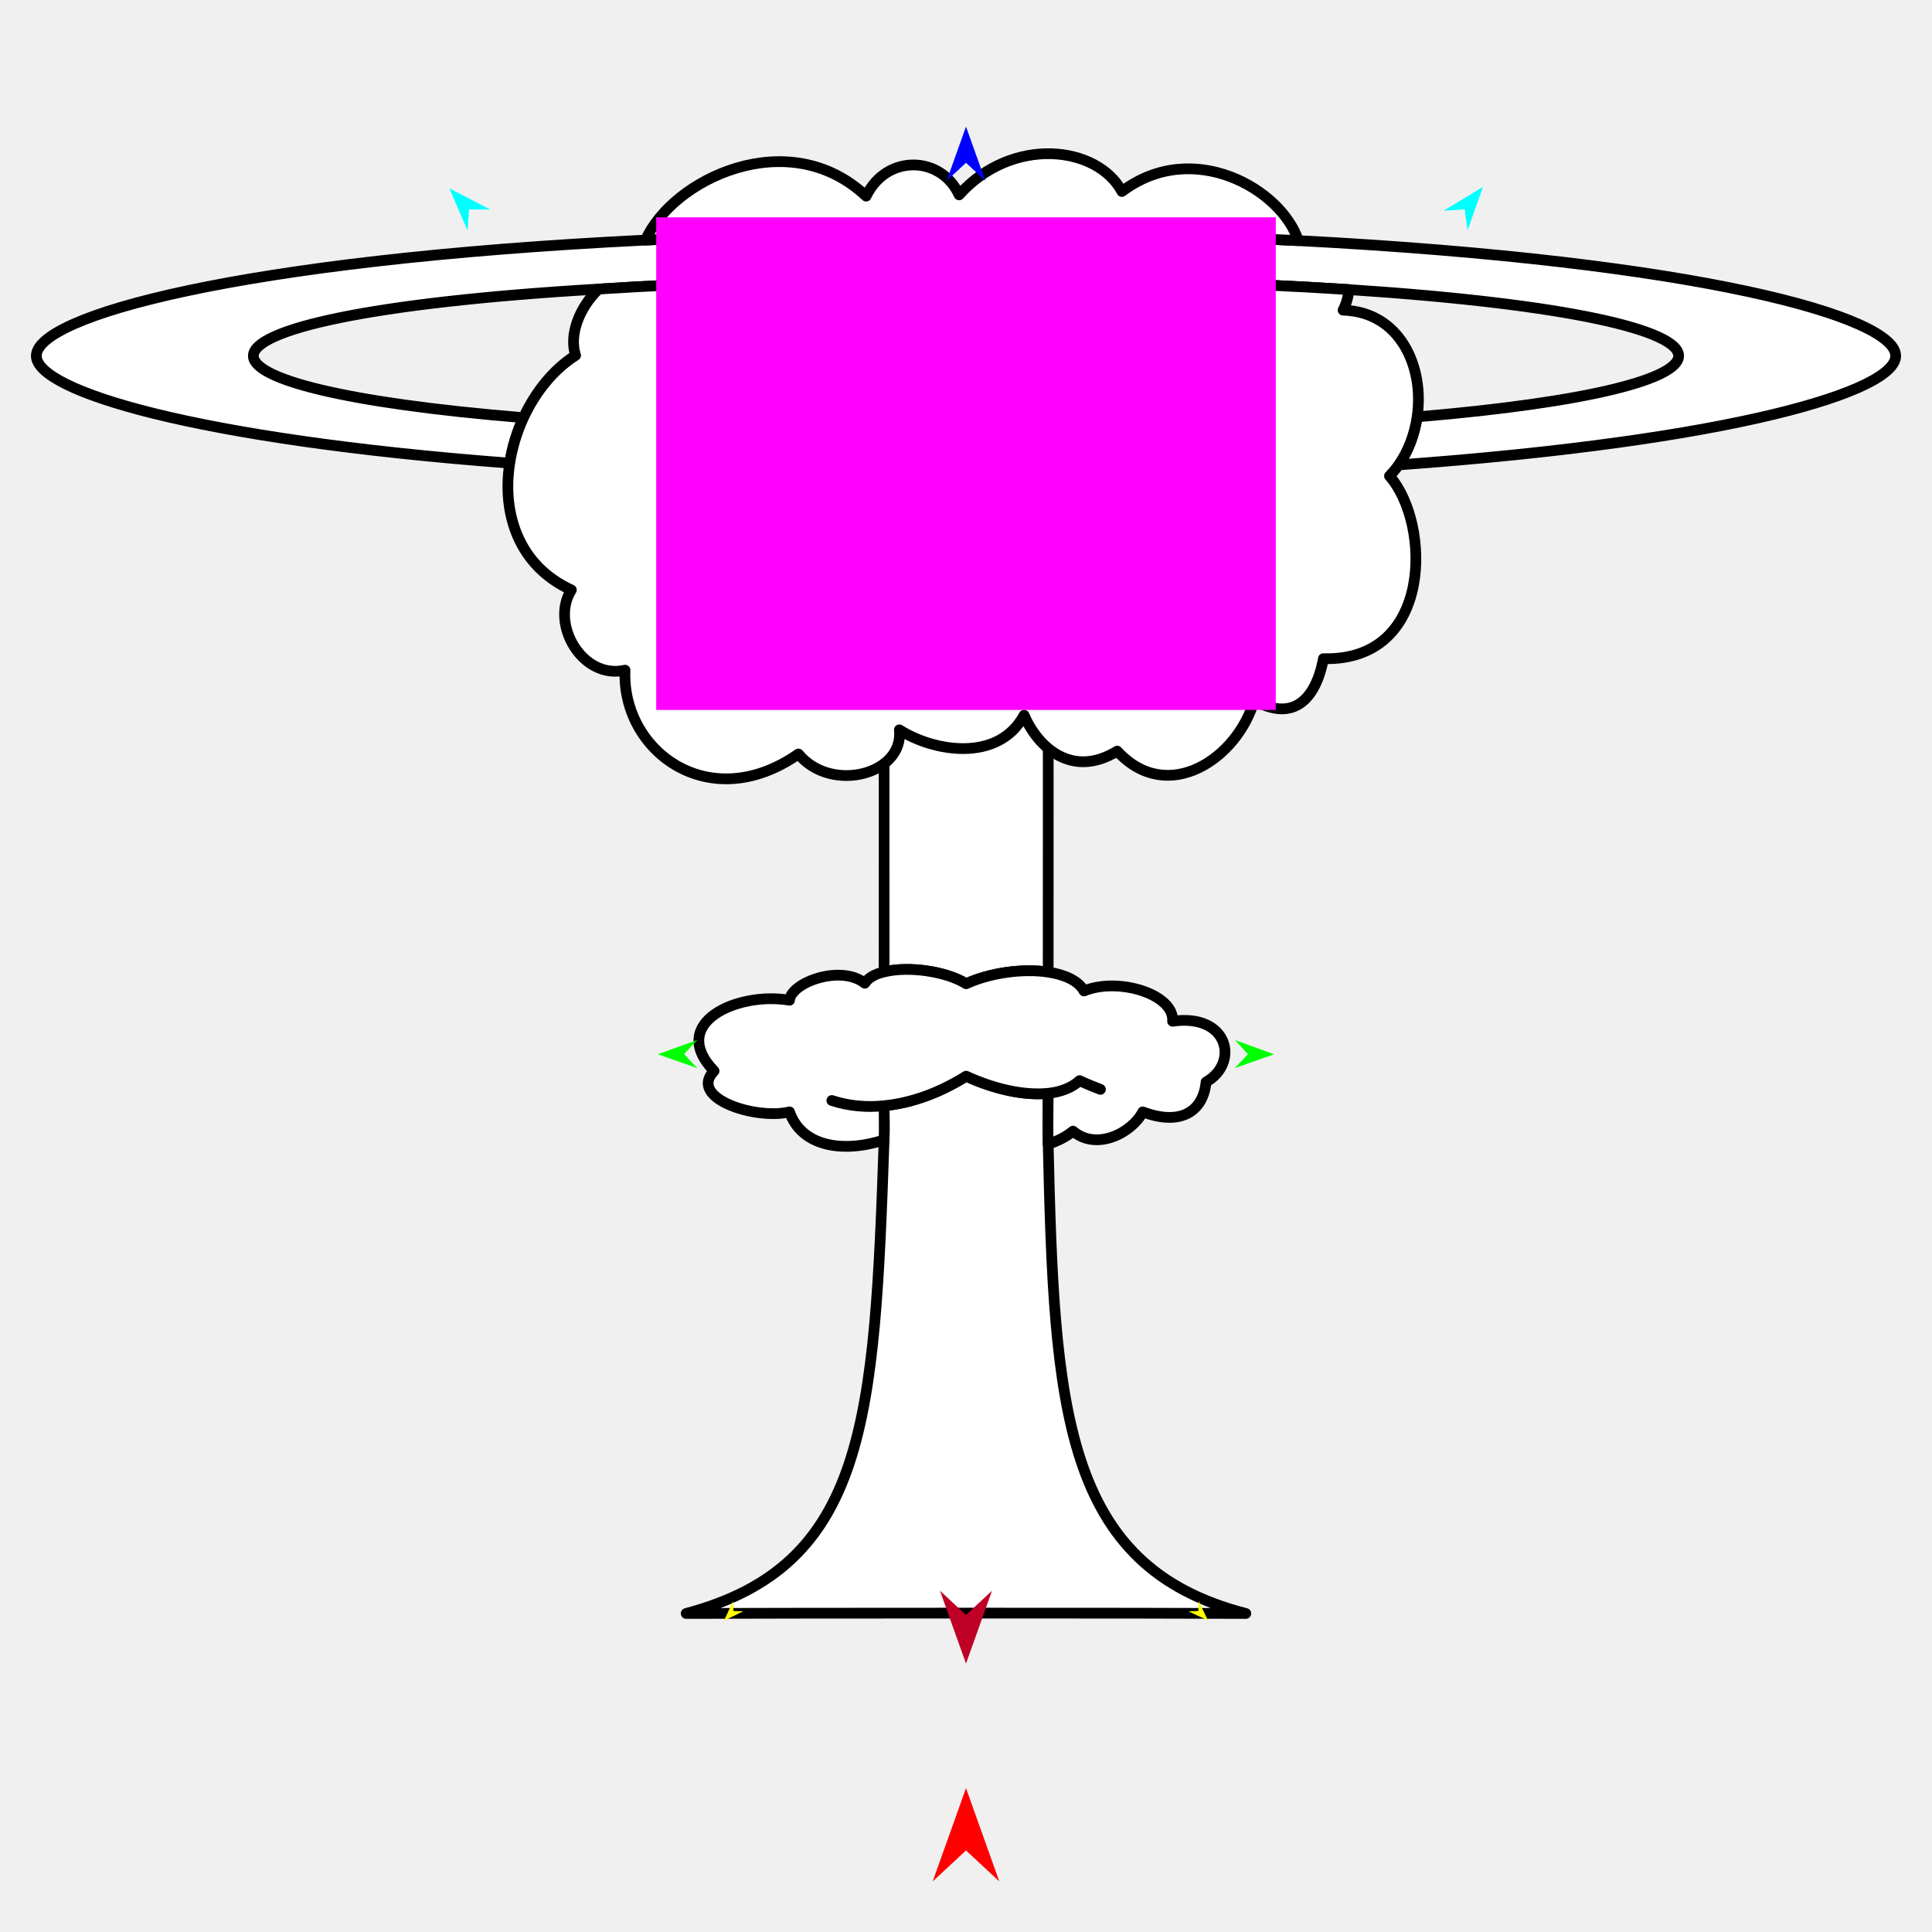
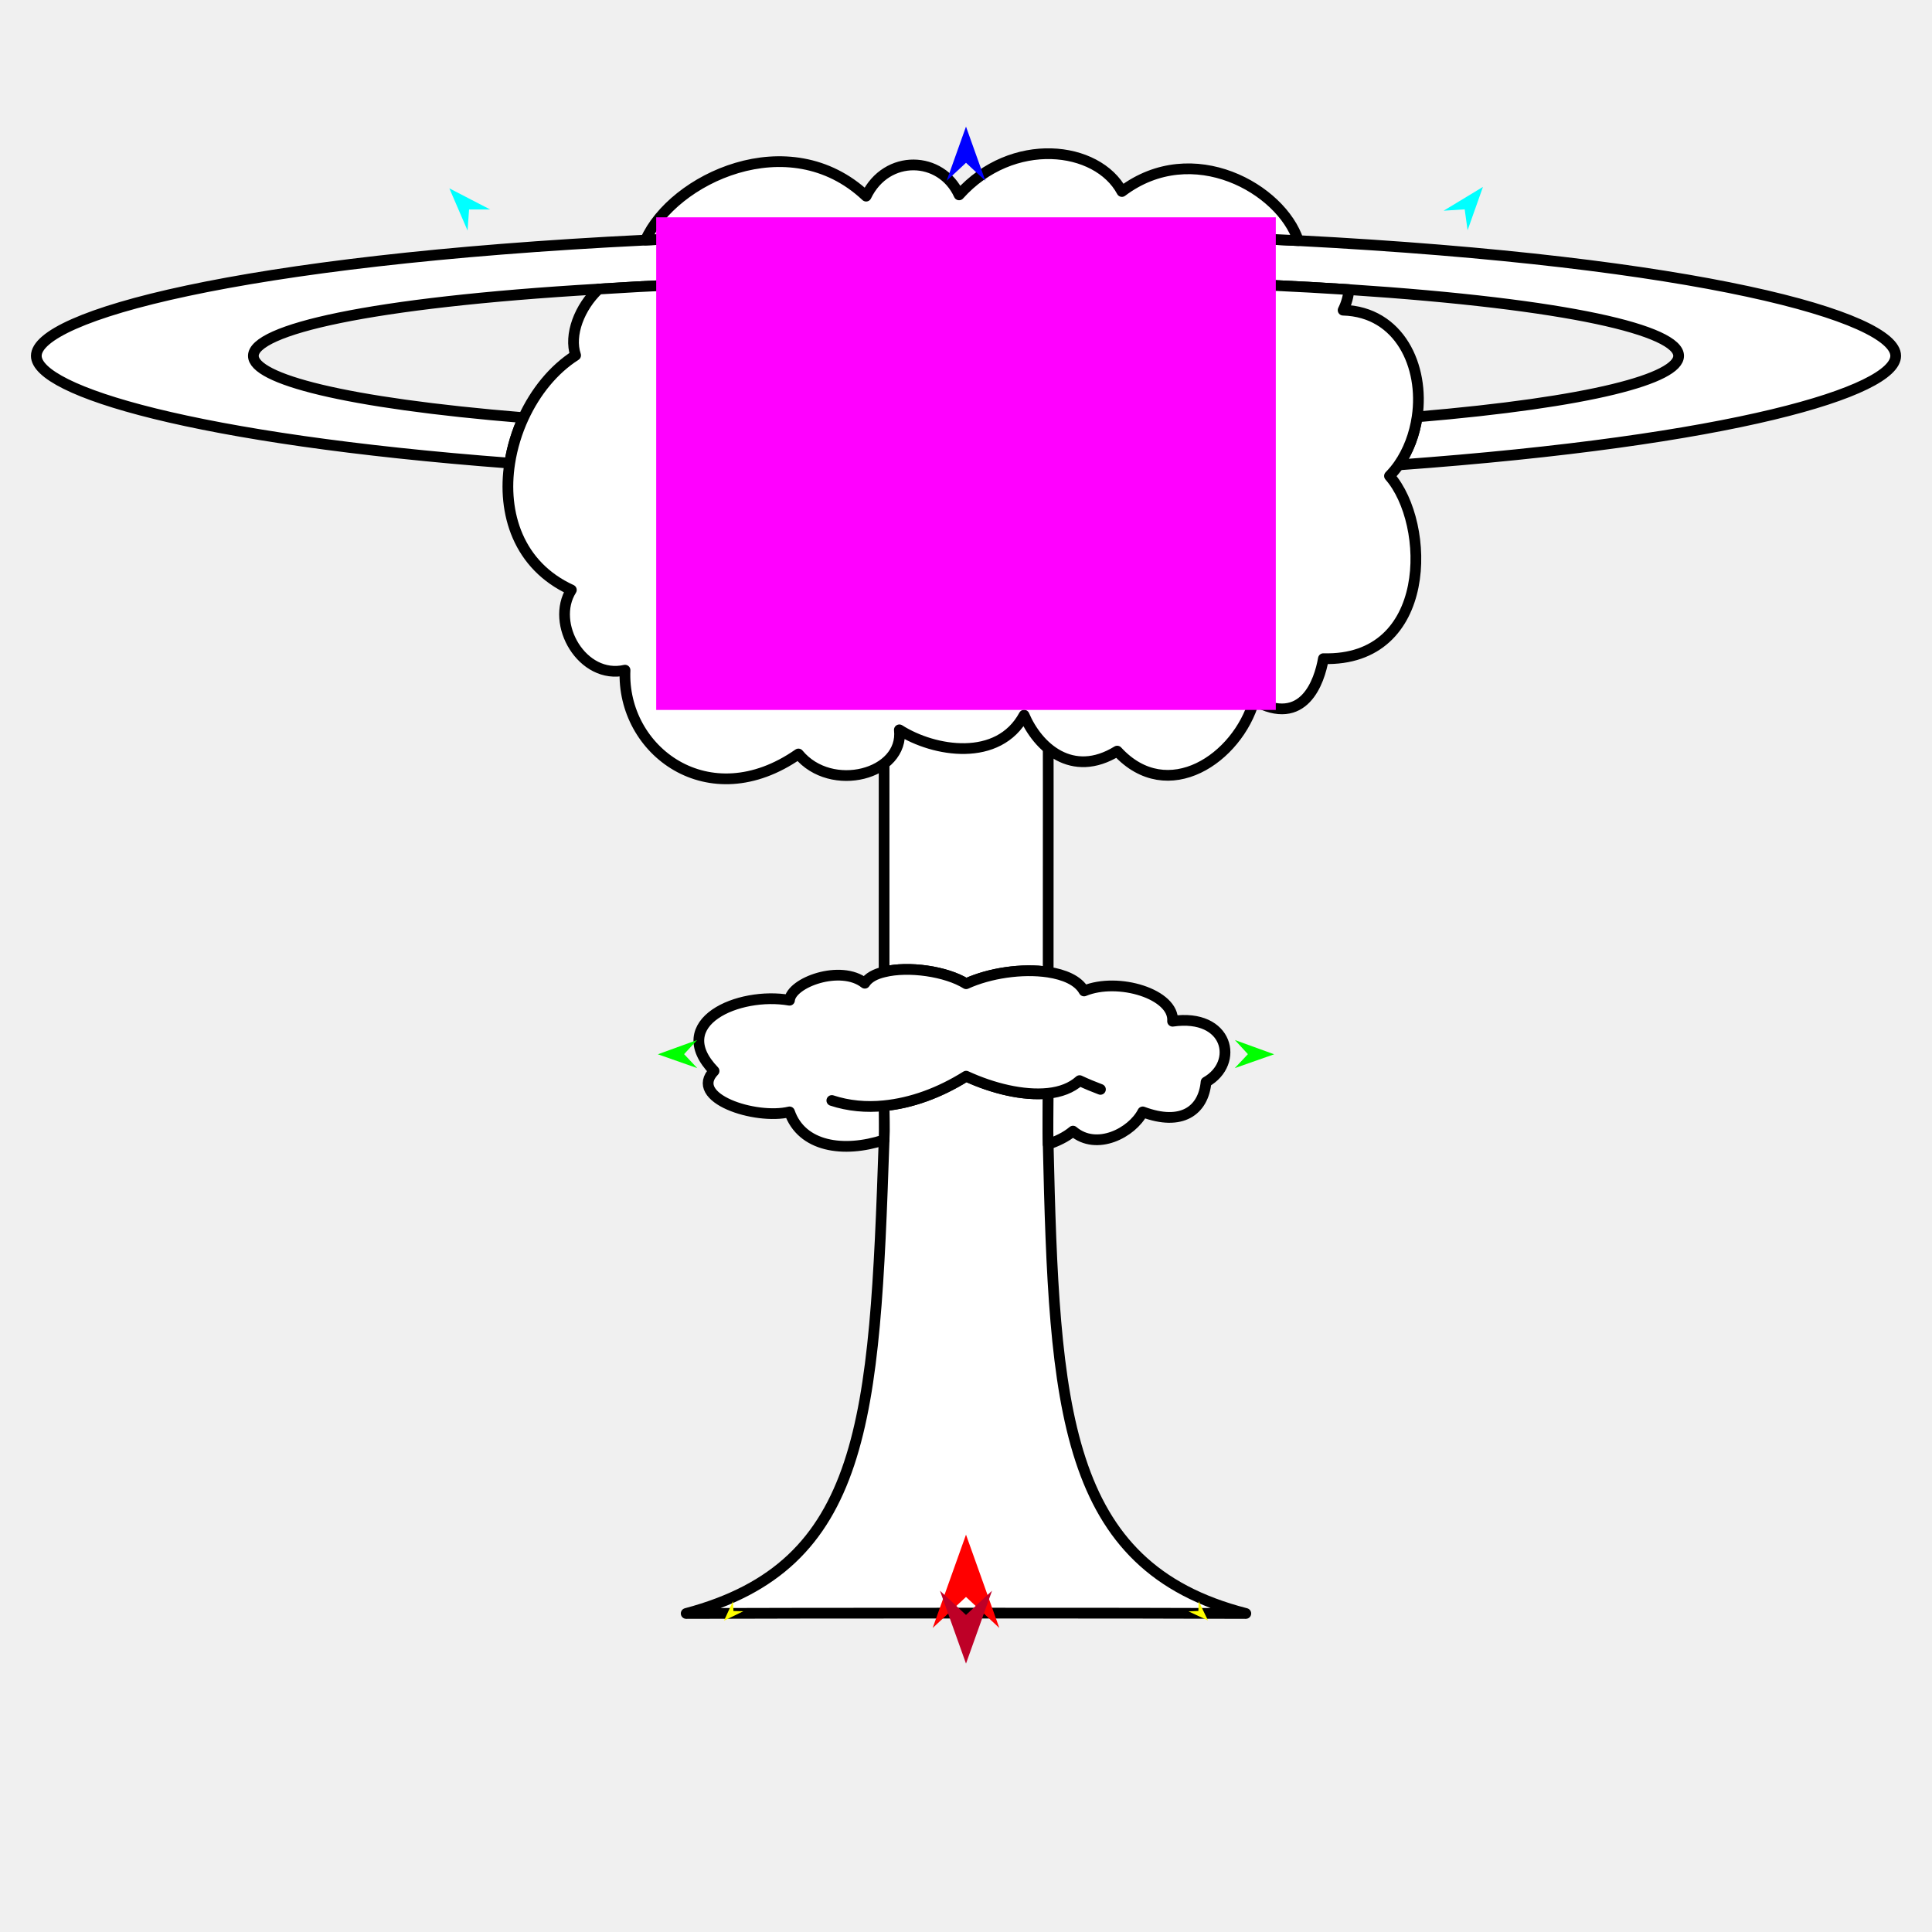
<svg xmlns="http://www.w3.org/2000/svg" version="1.1" id="Frame_0" width="720px" height="720px">
  <g id="mushroom_cloud">
    <g id="Layer_159">
      <path fill="#ffffff" fill-rule="evenodd" stroke="#000000" stroke-width="4" stroke-linecap="round" stroke-linejoin="round" d="M 360.052 366.609 C 352.672 361.983 338.525 359.930 329.478 362.205 C 329.478 315.618 329.477 257.333 329.478 257.322 C 329.484 257.322 390.620 257.322 390.626 257.322 C 390.626 257.333 390.695 325.222 390.626 362.269 C 380.898 360.812 368.774 362.623 360.052 366.609 Z" />
      <path fill="#ffffff" fill-rule="evenodd" stroke="#000000" stroke-width="4" stroke-linecap="round" stroke-linejoin="round" d="M 390.626 426.474 C 390.433 420.257 390.626 413.827 390.626 407.447 C 381.314 408.424 369.967 405.633 360.052 401.062 C 350.067 407.320 339.661 411.069 329.478 412.084 C 329.478 415.694 329.625 420.464 329.478 424.813 C 325.938 529.093 322.859 583.424 255.720 601.293 C 290.480 601.133 429.521 601.098 464.280 601.293 C 395.990 583.812 392.898 524.272 390.626 426.474 Z" />
      <path fill="none" stroke="#ffffff" stroke-width="1" stroke-linecap="butt" stroke-linejoin="round" d="M 329.478 424.813 C 329.625 420.464 329.478 415.694 329.478 412.084 " />
      <path fill="none" stroke="#ffffff" stroke-width="1" stroke-linecap="butt" stroke-linejoin="round" d="M 329.478 412.084 C 339.661 411.069 350.067 407.320 360.052 401.062 " />
      <path fill="none" stroke="#ffffff" stroke-width="1" stroke-linecap="butt" stroke-linejoin="round" d="M 360.052 401.062 C 369.967 405.633 381.314 408.424 390.626 407.447 " />
      <path fill="none" stroke="#ffffff" stroke-width="1" stroke-linecap="butt" stroke-linejoin="round" d="M 390.626 407.447 C 390.626 413.827 390.433 420.257 390.626 426.474 " />
      <path fill="none" stroke="#ffffff" stroke-width="1" stroke-linecap="butt" stroke-linejoin="round" d="M 390.626 362.269 C 380.898 360.812 368.774 362.623 360.052 366.609 " />
      <path fill="none" stroke="#ffffff" stroke-width="1" stroke-linecap="butt" stroke-linejoin="round" d="M 360.052 366.609 C 352.672 361.983 338.525 359.930 329.478 362.205 " />
      <path fill="#ffffff" fill-rule="evenodd" stroke="none" d="M 294.230 414.374 C 298.749 427.378 314.270 429.784 329.478 424.813 C 329.625 420.464 329.478 415.694 329.478 412.084 C 339.661 411.069 350.067 407.320 360.052 401.062 C 369.967 405.633 381.314 408.424 390.626 407.447 C 390.626 413.827 390.433 420.257 390.626 426.474 C 393.981 425.222 397.135 423.844 399.874 421.538 C 408.698 429.047 421.902 422.107 425.874 414.374 C 440.402 419.822 448.471 413.854 449.464 403.241 C 461.986 396.150 457.873 377.592 436.987 380.582 C 437.726 370.493 416.707 364.038 403.990 369.302 C 401.780 365.313 396.533 363.180 390.626 362.269 C 380.898 360.812 368.774 362.623 360.052 366.609 C 352.672 361.983 338.525 359.930 329.478 362.205 C 326.214 362.954 323.596 364.353 322.288 366.421 C 313.387 359.365 294.850 366.069 294.230 372.761 C 275.253 369.439 248.676 381.004 266.111 399.125 C 256.308 409.213 281.529 417.436 294.230 414.374 Z" />
      <path fill="none" stroke="#000000" stroke-width="4" stroke-linecap="round" stroke-linejoin="round" d="M 294.230 414.374 C 298.749 427.378 314.270 429.784 329.478 424.813 C 329.625 420.464 329.478 415.694 329.478 412.084 C 322.824 412.776 316.148 412.152 309.999 410.126 M 266.111 399.125 C 256.308 409.213 281.529 417.436 294.230 414.374 M 294.230 372.761 C 275.253 369.439 248.676 381.004 266.111 399.125 M 322.288 366.421 C 313.387 359.365 294.850 366.069 294.230 372.761 M 329.478 362.205 C 326.214 362.954 323.596 364.353 322.288 366.421 M 360.052 366.609 C 352.672 361.983 338.525 359.930 329.478 362.205 M 390.626 362.269 C 380.898 360.812 368.774 362.623 360.052 366.609 M 403.990 369.302 C 401.780 365.313 396.533 363.180 390.626 362.269 M 436.987 380.582 C 437.726 370.493 416.707 364.038 403.990 369.302 M 449.464 403.241 C 461.986 396.150 457.873 377.592 436.987 380.582 M 425.874 414.374 C 440.402 419.822 448.471 413.854 449.464 403.241 M 399.874 421.538 C 408.698 429.047 421.902 422.107 425.874 414.374 M 390.626 426.474 C 393.981 425.222 397.135 423.844 399.874 421.538 M 390.626 426.474 C 390.433 420.257 390.626 413.827 390.626 407.447 C 381.314 408.424 369.967 405.633 360.052 401.062 C 350.067 407.320 339.661 411.069 329.478 412.084 M 402.333 402.719 C 399.291 405.476 395.167 406.970 390.626 407.447 M 410.105 405.980 C 407.658 405.063 404.974 403.960 402.333 402.719 " />
      <path fill="#ffffff" fill-rule="evenodd" stroke="#000000" stroke-width="4" stroke-linecap="round" stroke-linejoin="round" d="M 195.085 155.656 C 128.054 150.167 94.421 141.197 94.421 132.617 C 94.421 122.930 137.294 112.747 223.095 107.723 C 261.303 105.263 306.575 103.926 360.000 103.926 C 416.987 103.926 464.697 105.447 502.685 107.922 C 585.121 113.328 625.579 123.207 625.579 132.617 C 625.579 141.059 593.022 149.878 528.129 155.358 C 527.172 161.837 524.891 168.013 521.249 173.253 C 645.998 164.195 706.468 145.835 706.468 132.617 C 706.468 118.132 633.845 97.472 483.831 89.673 C 448.417 87.866 406.599 86.756 360.000 86.756 C 315.731 86.756 275.777 87.757 240.577 89.473 C 87.982 96.954 13.532 117.951 13.532 132.617 C 13.532 145.654 72.356 163.692 189.958 172.599 C 190.873 166.729 192.639 160.947 195.085 155.656 Z" />
      <path fill="none" stroke="#ffffff" stroke-width="1" stroke-linecap="butt" stroke-linejoin="round" d="M 360.000 86.756 C 406.599 86.756 448.417 87.866 483.831 89.673 " />
      <path fill="none" stroke="#ffffff" stroke-width="1" stroke-linecap="butt" stroke-linejoin="round" d="M 240.577 89.473 C 275.777 87.757 315.731 86.756 360.000 86.756 " />
      <path fill="#ffffff" fill-rule="evenodd" stroke="#000000" stroke-width="4" stroke-linecap="round" stroke-linejoin="round" d="M 360.000 86.756 C 406.599 86.756 448.417 87.866 483.831 89.673 C 477.636 70.498 444.539 51.438 418.106 71.367 C 408.944 54.281 377.260 50.495 357.425 72.627 C 350.811 58.059 330.429 57.272 322.782 73.100 C 293.982 45.982 250.627 66.728 240.577 89.473 C 275.777 87.757 315.731 86.756 360.000 86.756 Z" />
      <path fill="none" stroke="#ffffff" stroke-width="1" stroke-linecap="butt" stroke-linejoin="round" d="M 502.685 107.922 C 464.697 105.447 416.987 103.926 360.000 103.926 " />
      <path fill="none" stroke="#ffffff" stroke-width="1" stroke-linecap="butt" stroke-linejoin="round" d="M 360.000 103.926 C 306.575 103.926 261.303 105.263 223.095 107.723 " />
      <path fill="none" stroke="#ffffff" stroke-width="1" stroke-linecap="butt" stroke-linejoin="round" d="M 195.085 155.656 C 192.639 160.947 190.873 166.729 189.958 172.599 " />
      <path fill="none" stroke="#ffffff" stroke-width="1" stroke-linecap="butt" stroke-linejoin="round" d="M 521.249 173.253 C 524.891 168.013 527.172 161.837 528.129 155.358 " />
      <path fill="#ffffff" fill-rule="evenodd" stroke="#000000" stroke-width="4" stroke-linecap="round" stroke-linejoin="round" d="M 500.537 115.593 C 501.845 112.946 502.535 110.281 502.685 107.922 C 464.697 105.447 416.987 103.926 360.000 103.926 C 306.575 103.926 261.303 105.263 223.095 107.723 C 215.974 114.441 211.939 124.798 214.514 132.421 C 206.252 137.700 199.548 146.000 195.085 155.656 C 192.639 160.947 190.873 166.729 189.958 172.599 C 187.043 191.284 193.184 210.829 212.928 219.853 C 204.912 232.485 217.054 253.406 232.934 249.752 C 231.581 279.696 264.112 304.339 297.547 280.990 C 309.755 295.777 337.001 288.621 335.164 271.987 C 348.084 280.223 372.101 284.191 381.650 266.536 C 386.745 278.491 399.541 290.241 416.348 279.915 C 435.205 300.411 461.247 282.506 467.391 261.030 C 485.910 271.277 491.711 253.982 493.189 245.465 C 534.084 246.598 533.383 195.127 517.820 177.379 C 519.148 176.015 520.353 174.544 521.249 173.253 C 524.891 168.013 527.172 161.837 528.129 155.358 C 530.909 136.528 521.589 116.177 500.537 115.593 Z" />
    </g>
    <g id="specs_2">
      <path fill="#ff00ff" fill-rule="evenodd" stroke="none" d="M 244.548 264.569 C 244.571 264.569 475.429 264.569 475.452 264.569 C 475.452 264.551 475.452 80.999 475.452 80.980 C 475.429 80.980 244.571 80.980 244.548 80.980 C 244.548 80.999 244.548 264.551 244.548 264.569 Z" />
-       <path fill="#ff0000" fill-rule="evenodd" stroke="none" d="M 360.000 666.385 C 360.001 666.389 372.416 701.152 372.417 701.155 C 372.416 701.154 360.001 689.603 360.000 689.601 C 359.999 689.603 347.584 701.154 347.583 701.155 C 347.584 701.152 359.999 666.389 360.000 666.385 Z" />
+       <path fill="#ff0000" fill-rule="evenodd" stroke="none" d="M 360.000 571.923 C 360.001 571.926 372.416 606.689 372.417 606.693 C 372.416 606.691 360.001 595.140 360.000 595.139 C 359.999 595.140 347.584 606.691 347.583 606.693 C 347.584 606.689 359.999 571.926 360.000 571.923 Z" />
      <path fill="#0000ff" fill-rule="evenodd" stroke="none" d="M 360.000 47.179 C 360.001 47.181 367.212 67.374 367.213 67.376 C 367.212 67.375 360.001 60.665 360.000 60.664 C 359.999 60.665 352.788 67.375 352.787 67.376 C 352.788 67.374 359.999 47.181 360.000 47.179 Z" />
      <path fill="#00ff00" fill-rule="evenodd" stroke="none" d="M 245.165 392.900 C 245.167 392.899 259.785 387.595 259.786 387.595 C 259.786 387.595 254.946 392.850 254.945 392.851 C 254.946 392.851 259.839 398.056 259.839 398.057 C 259.838 398.056 245.167 392.900 245.165 392.900 Z" />
      <path fill="#ffff00" fill-rule="evenodd" stroke="none" d="M 269.823 603.973 C 269.823 603.973 273.158 596.712 273.159 596.711 C 273.159 596.711 273.334 600.378 273.334 600.378 C 273.335 600.378 277.004 600.467 277.004 600.467 C 277.004 600.468 269.824 603.973 269.823 603.973 Z" />
      <path fill="#ffff00" fill-rule="evenodd" stroke="none" d="M 450.177 603.884 C 450.177 603.883 446.697 596.691 446.696 596.690 C 446.696 596.691 446.595 600.360 446.595 600.360 C 446.594 600.360 442.927 600.523 442.927 600.523 C 442.927 600.523 450.176 603.884 450.177 603.884 Z" />
      <path fill="#00ff00" fill-rule="evenodd" stroke="none" d="M 474.835 392.900 C 474.834 392.899 460.215 387.595 460.214 387.595 C 460.214 387.595 465.054 392.850 465.055 392.851 C 465.054 392.851 460.162 398.056 460.161 398.057 C 460.163 398.056 474.834 392.900 474.835 392.900 Z" />
      <path fill="#00ffff" fill-rule="evenodd" stroke="none" d="M 552.651 69.656 C 552.650 69.657 546.930 85.810 546.929 85.811 C 546.929 85.810 545.846 78.013 545.846 78.013 C 545.845 78.013 537.990 78.531 537.989 78.531 C 537.991 78.530 552.649 69.657 552.651 69.656 Z" />
      <path fill="#00ffff" fill-rule="evenodd" stroke="none" d="M 167.461 70.191 C 167.462 70.193 174.246 85.928 174.247 85.929 C 174.247 85.928 174.808 78.076 174.808 78.076 C 174.809 78.076 182.680 78.070 182.681 78.070 C 182.679 78.069 167.462 70.192 167.461 70.191 Z" />
      <path fill="#be0027" fill-rule="evenodd" stroke="none" d="M 360.000 619.974 C 360.001 619.972 369.697 592.821 369.698 592.819 C 369.697 592.820 360.001 601.841 360.000 601.842 C 359.999 601.841 350.303 592.820 350.302 592.819 C 350.303 592.821 359.999 619.972 360.000 619.974 Z" />
    </g>
  </g>
</svg>
